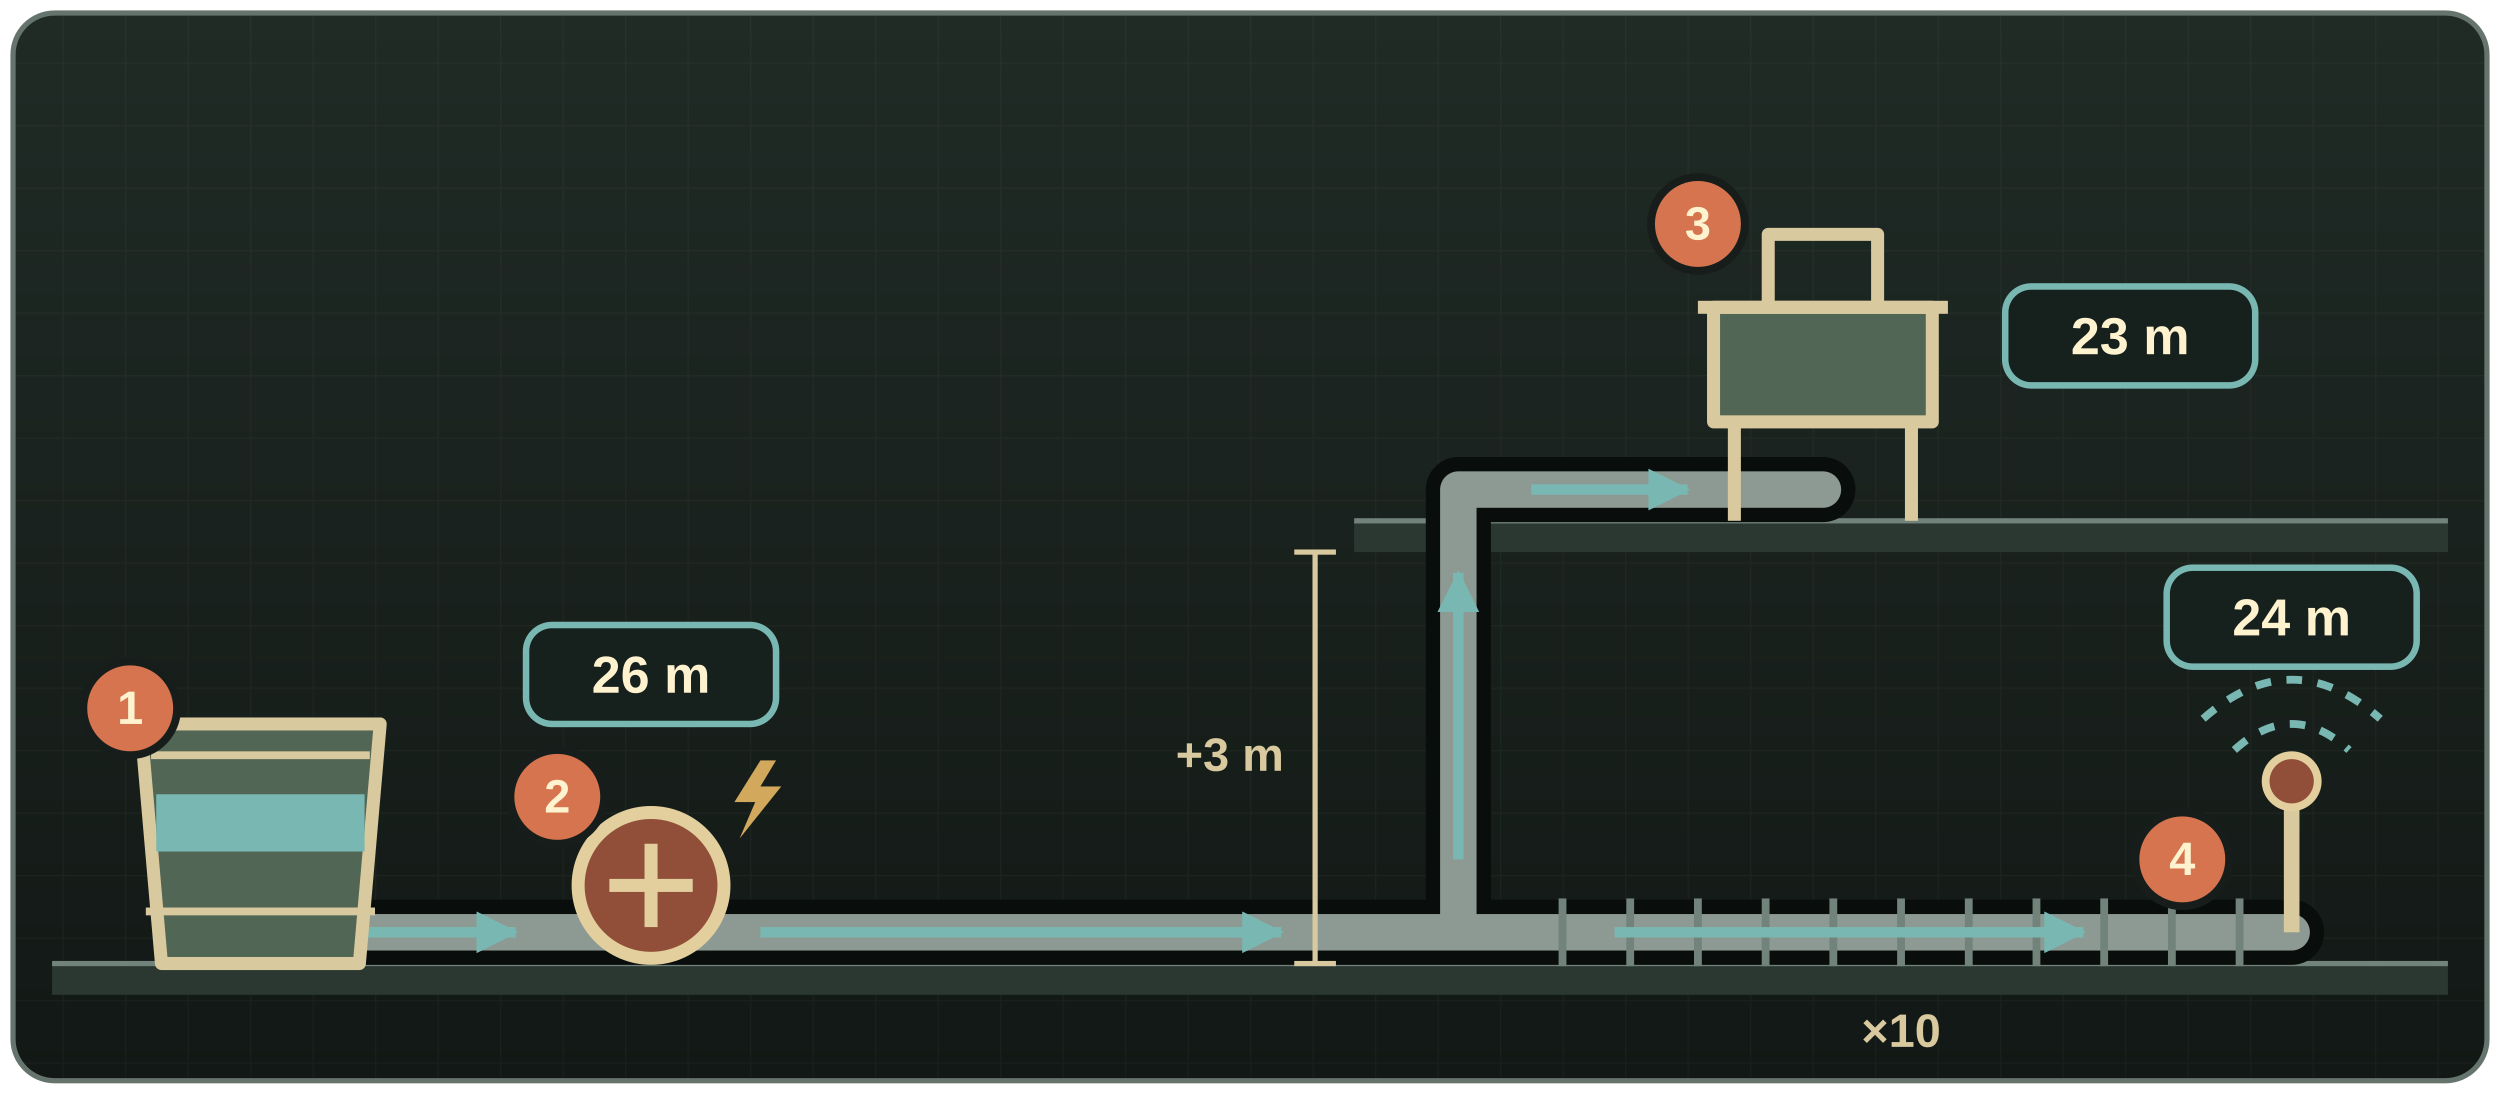
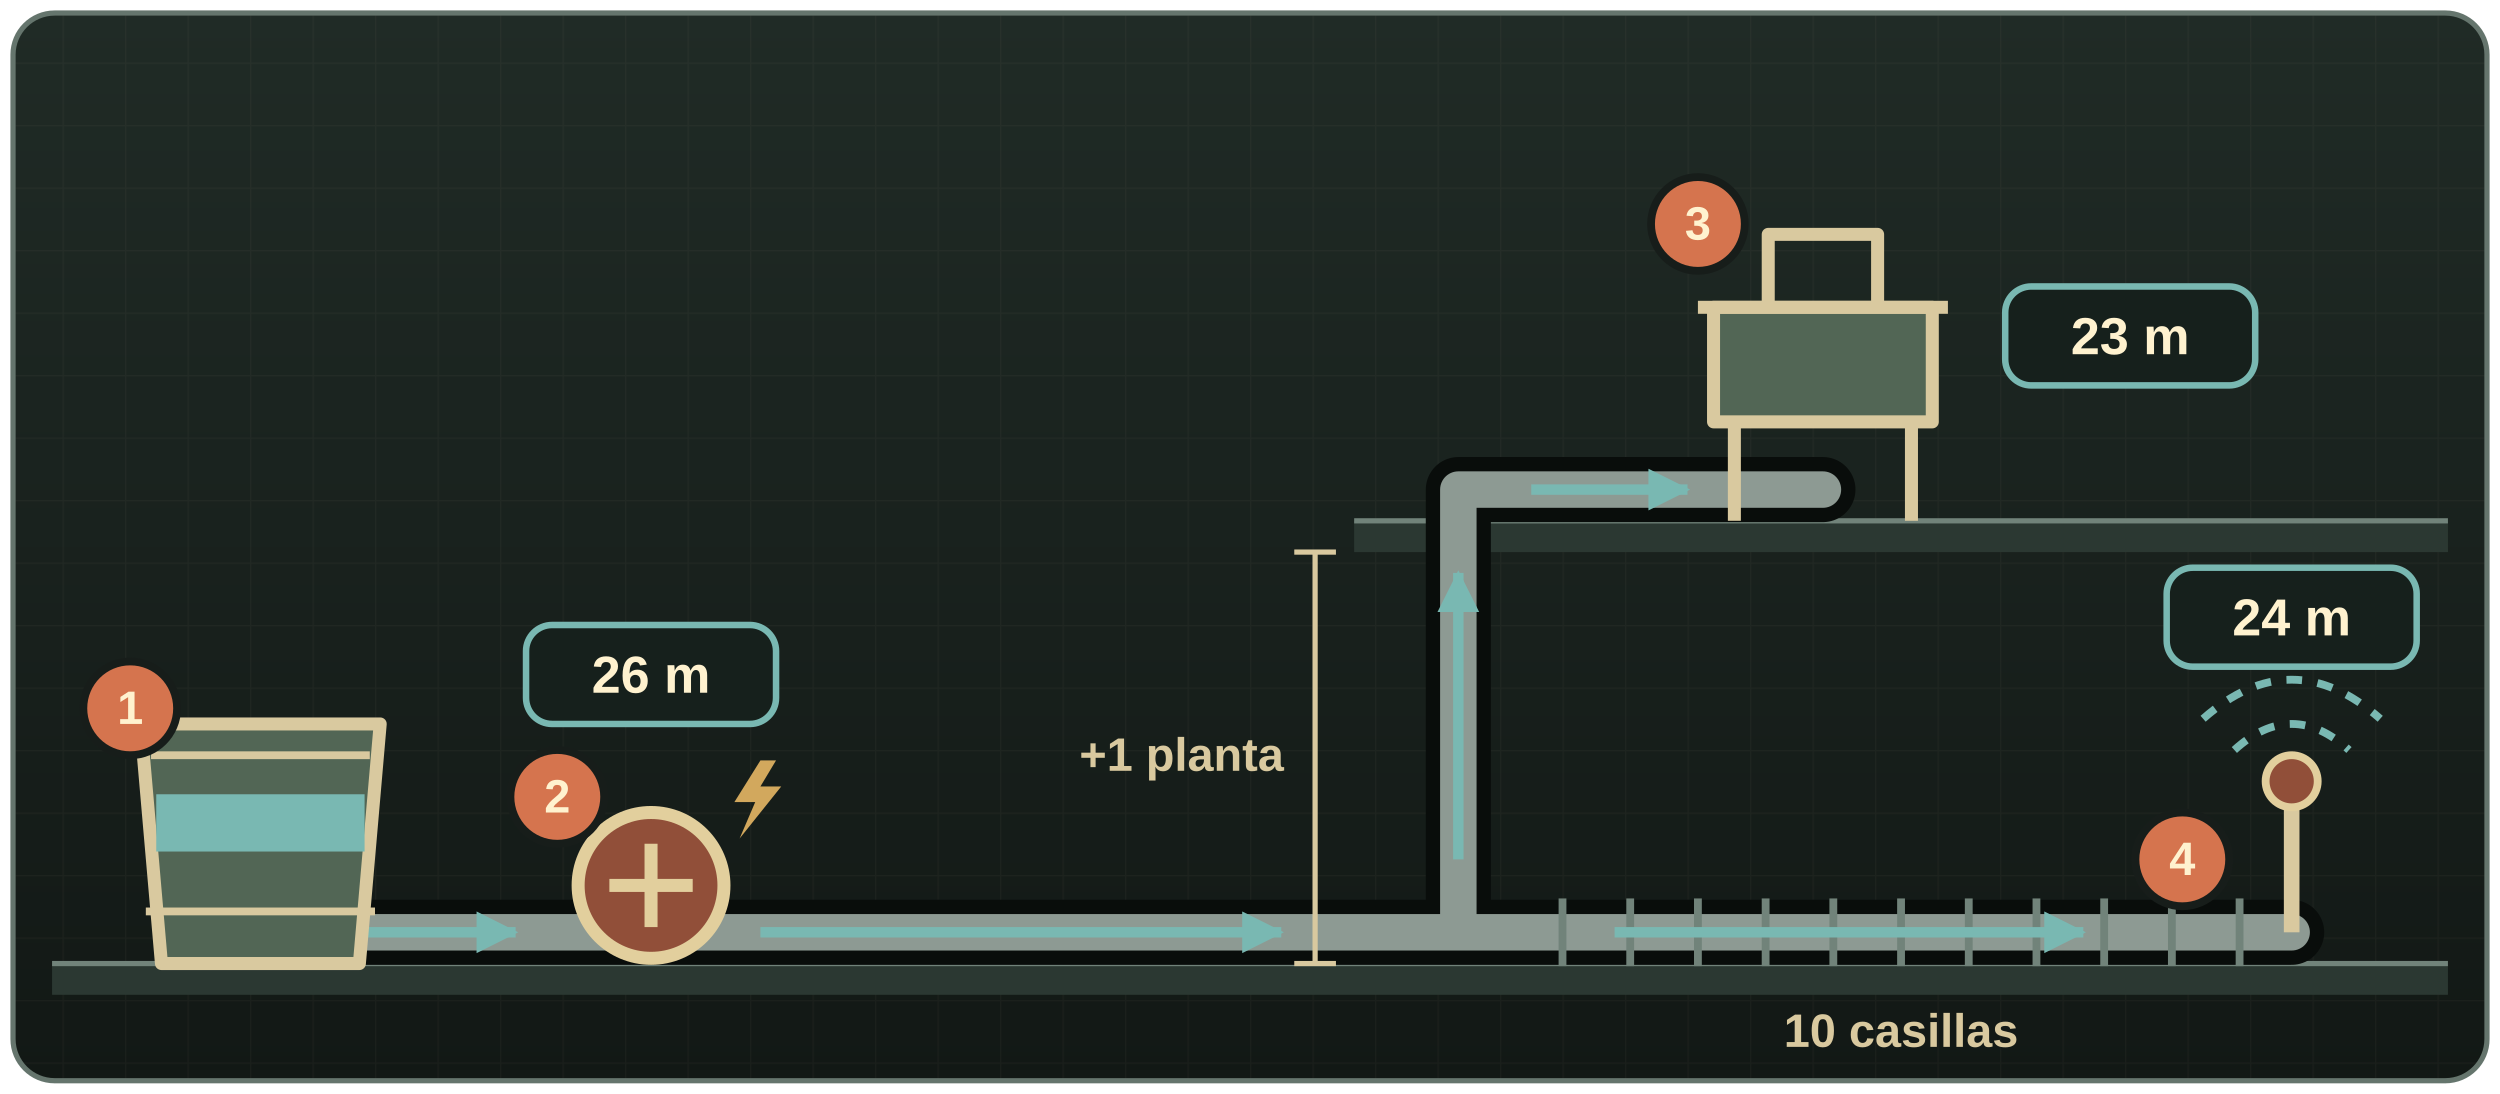
- <svg xmlns="http://www.w3.org/2000/svg" viewBox="0 0 960 420" role="img" aria-label="Storage with a water pump: 1 m plus 25 m gives 26 m; 23 m at a sink one floor up; 24 m at a sprinkler ten tiles away">
+ <svg xmlns="http://www.w3.org/2000/svg" viewBox="0 0 960 420" role="img" aria-label="Depósito con bomba de agua: 1 m más 25 m da 26 m; unos 23 m en un fregadero una planta más arriba; 24 m en un aspersor a 10 casillas">
  <defs>
    <linearGradient id="bg" x2="0" y2="1">
      <stop stop-color="#202b26" />
      <stop offset="1" stop-color="#121815" />
    </linearGradient>
    <pattern id="grid" width="24" height="24" patternUnits="userSpaceOnUse">
      <path d="M24 0H0v24" fill="none" stroke="#d7c79d" stroke-opacity=".045" />
    </pattern>
    <marker id="arrow" markerUnits="userSpaceOnUse" markerWidth="16" markerHeight="16" refX="15" refY="8" orient="auto">
      <path d="M0 0l16 8L0 16z" fill="#79b8b2" />
    </marker>
  </defs>
  <rect x="5" y="5" width="950" height="410" rx="16" fill="url(#bg)" stroke="#65756d" stroke-width="2" />
  <rect x="6" y="6" width="948" height="408" rx="15" fill="url(#grid)" />
  <rect x="20" y="370" width="920" height="12" fill="#2b3832" />
  <path d="M20 370H940" stroke="#71837a" stroke-width="2" />
  <rect x="520" y="200" width="420" height="12" fill="#2b3832" />
  <path d="M520 200H940" stroke="#71837a" stroke-width="2" />
  <g fill="none" stroke-linecap="round" stroke-linejoin="round">
    <path d="M100 358H880M560 358V188H700" stroke="#090d0b" stroke-width="25" />
    <path d="M100 358H880M560 358V188H700" stroke="#8d9a93" stroke-width="14" />
  </g>
  <g stroke="#71837a" stroke-width="3">
    <path d="M600 345v26M626 345v26M652 345v26M678 345v26M704 345v26M730 345v26M756 345v26M782 345v26M808 345v26M834 345v26M860 345v26" />
  </g>
  <g fill="none" stroke="#79b8b2" stroke-width="4" marker-end="url(#arrow)">
    <path d="M128 358h70" />
    <path d="M292 358h200" />
    <path d="M560 330v-110" />
    <path d="M588 188h60" />
    <path d="M620 358h180" />
  </g>
  <g stroke="#d9c99f" stroke-width="2">
    <path d="M505 212V370M497 212h16M497 370h16" />
  </g>
  <g stroke="#d9c99f" stroke-width="5" stroke-linejoin="round">
    <path d="M54 278h92l-8 92h-76z" fill="#526655" />
    <path d="M60 316h80" stroke="#79b8b2" stroke-width="22" />
    <path d="M58 290h84M56 350h88" stroke-width="3" />
  </g>
  <g stroke="#e2cf9d" stroke-width="5">
    <circle cx="250" cy="340" r="28" fill="#914f39" />
    <path d="M234 340h32M250 324v32" />
  </g>
  <path d="M292 292l-10 16h8l-6 14 16-20h-8l6-10z" fill="#d2a85d" />
  <g stroke="#d9c99f" stroke-width="5" fill="none" stroke-linejoin="round">
    <path d="M666 162v38M734 162v38" />
    <path d="M658 118h84v44h-84z" fill="#526655" />
    <path d="M679 118v-28h42v28M652 118h96" />
  </g>
  <path d="M880 358V306" stroke="#d9c99f" stroke-width="6" />
  <circle cx="880" cy="300" r="10" fill="#914f39" stroke="#e2cf9d" stroke-width="3" />
  <path d="M858 288q22-20 44 0M846 276q34-30 68 0" fill="none" stroke="#79b8b2" stroke-width="3" stroke-dasharray="6 6" />
  <g fill="#16201c" stroke="#79b8b2" stroke-width="2.5">
    <rect x="202" y="240" width="96" height="38" rx="10" />
    <rect x="770" y="110" width="96" height="38" rx="10" />
    <rect x="832" y="218" width="96" height="38" rx="10" />
  </g>
  <g fill="#fff2cf" font-family="Arial,sans-serif" font-size="20" font-weight="700" text-anchor="middle">
    <text x="250" y="266">26 m</text>
    <text x="818" y="136">23 m</text>
    <text x="880" y="244">24 m</text>
  </g>
  <g fill="#d9c99f" font-family="Arial,sans-serif" font-size="18" font-weight="700">
-     <text x="493" y="296" text-anchor="end">+3 m</text>
-     <text x="730" y="402" text-anchor="middle">×10</text>
+     <text x="493" y="296" text-anchor="end">+1 planta</text>
+     <text x="730" y="402" text-anchor="middle">10 casillas</text>
  </g>
  <g fill="#d5744e" stroke="#171d1a" stroke-width="3">
    <circle cx="50" cy="272" r="18" />
    <circle cx="214" cy="306" r="18" />
    <circle cx="652" cy="86" r="18" />
    <circle cx="838" cy="330" r="18" />
  </g>
  <g fill="#fff2cf" font-family="Arial,sans-serif" font-size="18" font-weight="700" text-anchor="middle">
    <text x="50" y="278">1</text>
    <text x="214" y="312">2</text>
    <text x="652" y="92">3</text>
    <text x="838" y="336">4</text>
  </g>
</svg>
